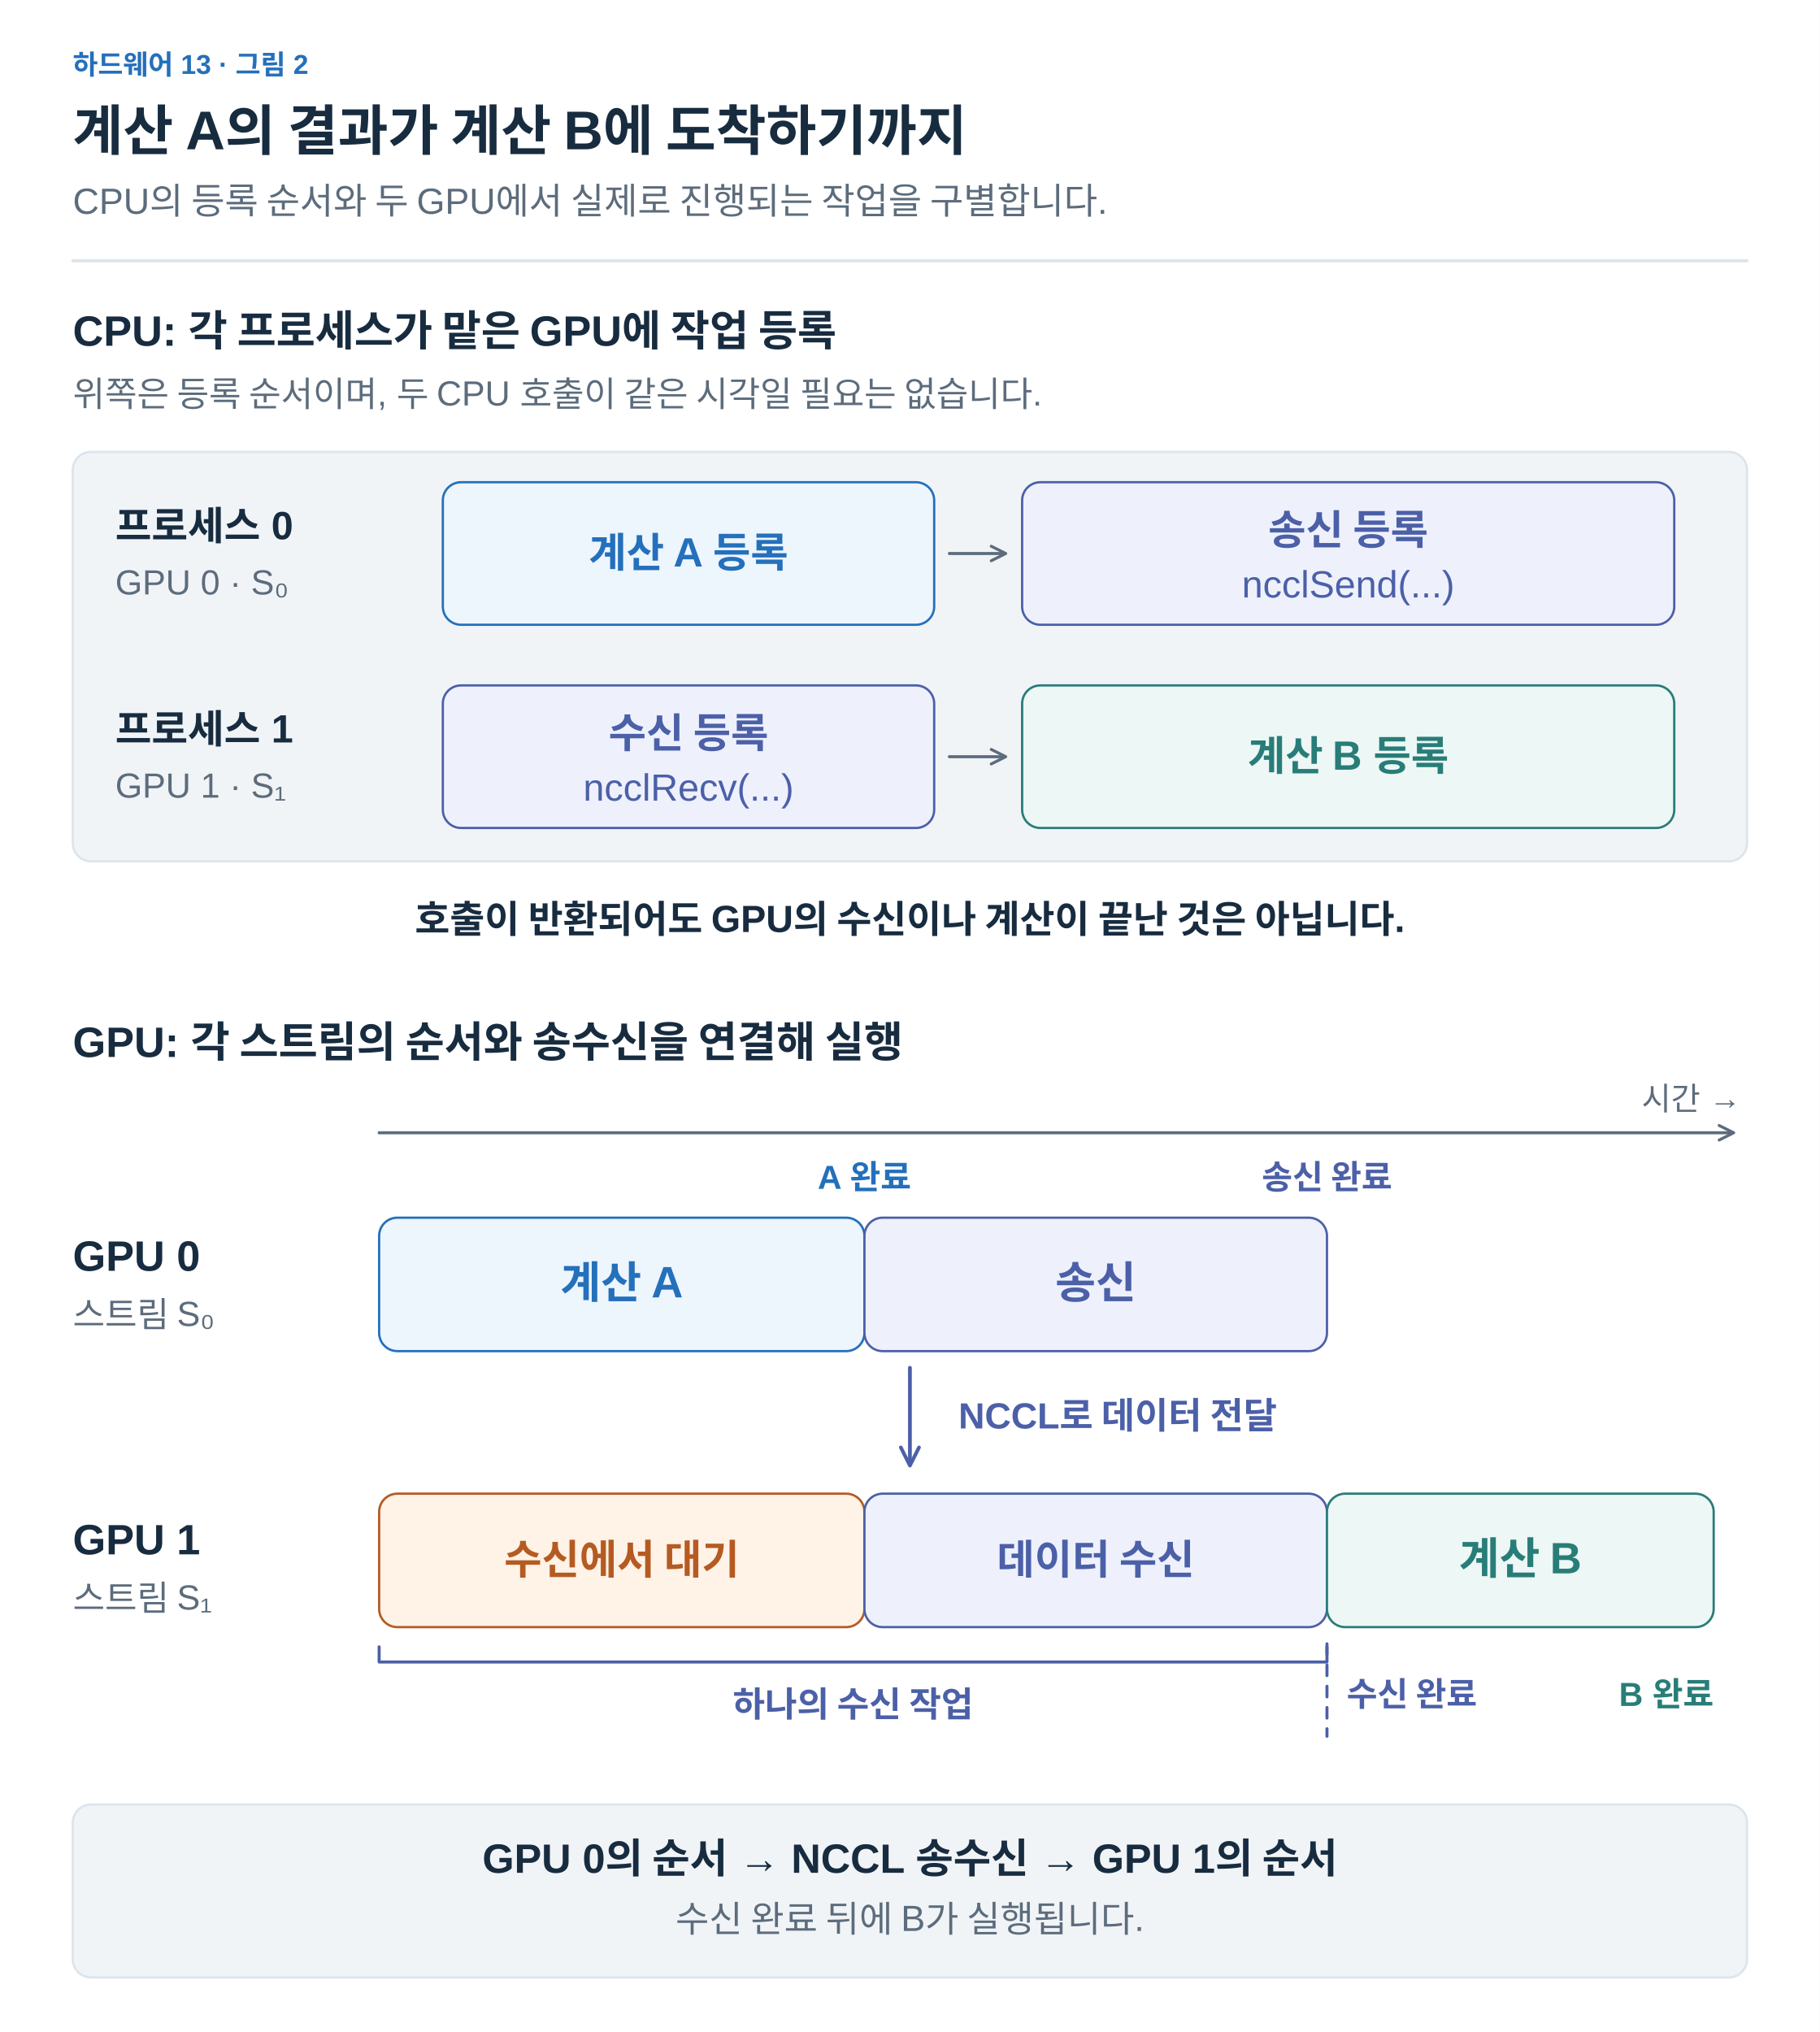
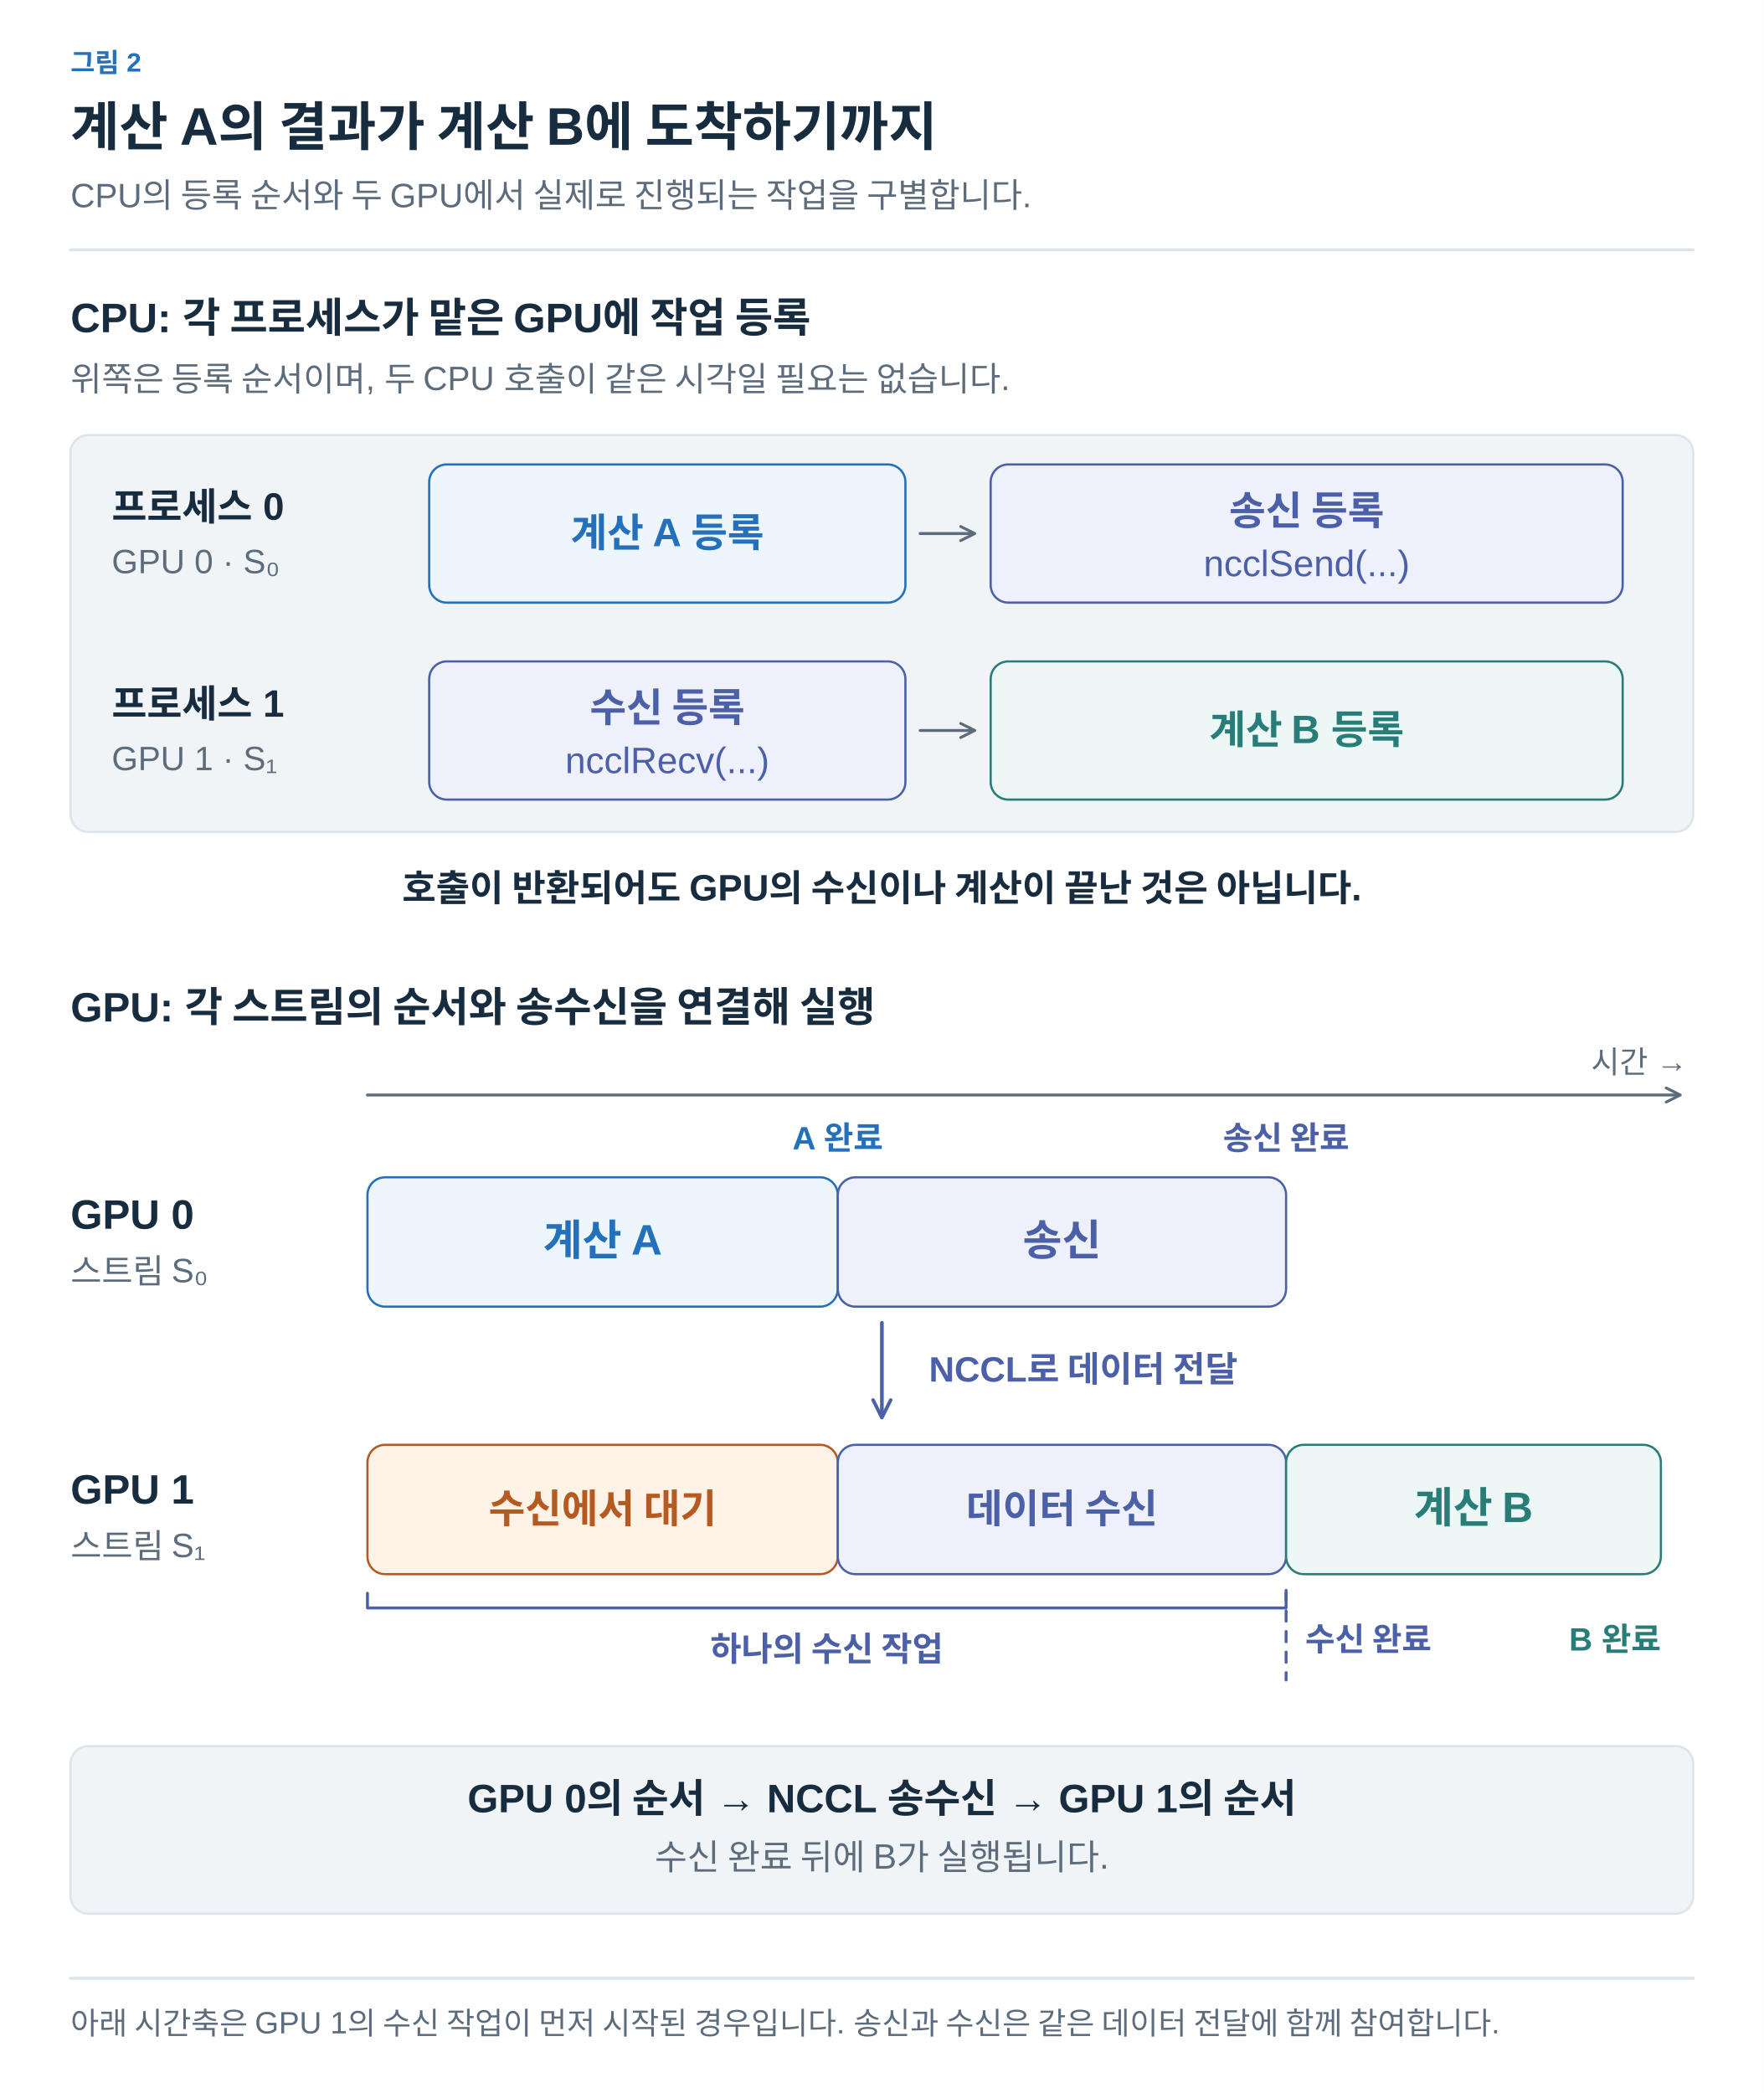
- <svg xmlns="http://www.w3.org/2000/svg" width="1200" height="1340" viewBox="0 0 1200 1340" role="img" aria-labelledby="title desc">
+ <svg xmlns="http://www.w3.org/2000/svg" width="1200" height="1424" viewBox="0 0 1200 1424" role="img" aria-labelledby="title desc">
  <defs>
-     <marker id="muted" viewBox="0 0 10 10" refX="8" refY="5" markerWidth="6" markerHeight="6" orient="auto">
+     <marker id="arrow-ink" viewBox="0 0 10 10" refX="8" refY="5" markerWidth="6" markerHeight="6" orient="auto">
+       <path d="M1 1 L9 5 L1 9" fill="none" stroke="#182C40" stroke-width="1.6" />
+     </marker>
+     <marker id="arrow-muted" viewBox="0 0 10 10" refX="8" refY="5" markerWidth="6" markerHeight="6" orient="auto">
      <path d="M1 1 L9 5 L1 9" fill="none" stroke="#5C6C7C" stroke-width="1.6" />
    </marker>
-     <marker id="blue" viewBox="0 0 10 10" refX="8" refY="5" markerWidth="6" markerHeight="6" orient="auto">
+     <marker id="arrow-line" viewBox="0 0 10 10" refX="8" refY="5" markerWidth="6" markerHeight="6" orient="auto">
+       <path d="M1 1 L9 5 L1 9" fill="none" stroke="#DCE4EC" stroke-width="1.6" />
+     </marker>
+     <marker id="arrow-paper" viewBox="0 0 10 10" refX="8" refY="5" markerWidth="6" markerHeight="6" orient="auto">
+       <path d="M1 1 L9 5 L1 9" fill="none" stroke="#FFFFFF" stroke-width="1.6" />
+     </marker>
+     <marker id="arrow-blue" viewBox="0 0 10 10" refX="8" refY="5" markerWidth="6" markerHeight="6" orient="auto">
      <path d="M1 1 L9 5 L1 9" fill="none" stroke="#2470BB" stroke-width="1.6" />
    </marker>
-     <marker id="orange" viewBox="0 0 10 10" refX="8" refY="5" markerWidth="6" markerHeight="6" orient="auto">
+     <marker id="arrow-teal" viewBox="0 0 10 10" refX="8" refY="5" markerWidth="6" markerHeight="6" orient="auto">
+       <path d="M1 1 L9 5 L1 9" fill="none" stroke="#287D78" stroke-width="1.6" />
+     </marker>
+     <marker id="arrow-orange" viewBox="0 0 10 10" refX="8" refY="5" markerWidth="6" markerHeight="6" orient="auto">
      <path d="M1 1 L9 5 L1 9" fill="none" stroke="#B55B22" stroke-width="1.6" />
    </marker>
-     <marker id="teal" viewBox="0 0 10 10" refX="8" refY="5" markerWidth="6" markerHeight="6" orient="auto">
-       <path d="M1 1 L9 5 L1 9" fill="none" stroke="#287D78" stroke-width="1.6" />
-     </marker>
-     <marker id="purple" viewBox="0 0 10 10" refX="8" refY="5" markerWidth="6" markerHeight="6" orient="auto">
+     <marker id="arrow-purple" viewBox="0 0 10 10" refX="8" refY="5" markerWidth="6" markerHeight="6" orient="auto">
      <path d="M1 1 L9 5 L1 9" fill="none" stroke="#7954A3" stroke-width="1.6" />
    </marker>
-     <marker id="comm" viewBox="0 0 10 10" refX="8" refY="5" markerWidth="6" markerHeight="6" orient="auto">
+     <marker id="arrow-gray" viewBox="0 0 10 10" refX="8" refY="5" markerWidth="6" markerHeight="6" orient="auto">
+       <path d="M1 1 L9 5 L1 9" fill="none" stroke="#657789" stroke-width="1.6" />
+     </marker>
+     <marker id="arrow-red" viewBox="0 0 10 10" refX="8" refY="5" markerWidth="6" markerHeight="6" orient="auto">
+       <path d="M1 1 L9 5 L1 9" fill="none" stroke="#B34242" stroke-width="1.6" />
+     </marker>
+     <marker id="arrow-indigo" viewBox="0 0 10 10" refX="8" refY="5" markerWidth="6" markerHeight="6" orient="auto">
      <path d="M1 1 L9 5 L1 9" fill="none" stroke="#4C60A8" stroke-width="1.6" />
+     </marker>
+     <marker id="arrow-slate" viewBox="0 0 10 10" refX="8" refY="5" markerWidth="6" markerHeight="6" orient="auto">
+       <path d="M1 1 L9 5 L1 9" fill="none" stroke="#8191A0" stroke-width="1.6" />
+     </marker>
+     <marker id="arrow-surface" viewBox="0 0 10 10" refX="8" refY="5" markerWidth="6" markerHeight="6" orient="auto">
+       <path d="M1 1 L9 5 L1 9" fill="none" stroke="#F8FAFC" stroke-width="1.6" />
    </marker>
  </defs>
  <style>text{font-family:Arial,"Apple SD Gothic Neo","Noto Sans KR",sans-serif}text[font-family]{font-family:Menlo,Consolas,monospace}path{stroke-linecap:round;stroke-linejoin:round}</style>
-   <rect width="1200" height="1340" fill="white" />
-   <text x="48" y="49" fill="#2470BB" font-size="18" font-weight="600" text-anchor="start">하드웨어 13 · 그림 2</text>
-   <text x="48" y="99" fill="#182C40" font-size="36" font-weight="700" text-anchor="start">계산 A의 결과가 계산 B에 도착하기까지</text>
-   <text x="48" y="141" fill="#5C6C7C" font-size="24" font-weight="400" text-anchor="start">CPU의 등록 순서와 두 GPU에서 실제로 진행되는 작업을 구별합니다.</text>
-   <path d="M48,172 H1152" fill="none" stroke="#DCE4EC" stroke-width="2" />
-   <text x="48" y="228" fill="#182C40" font-size="28" font-weight="700" text-anchor="start">CPU: 각 프로세스가 맡은 GPU에 작업 등록</text>
-   <text x="48" y="268" fill="#5C6C7C" font-size="23" font-weight="400" text-anchor="start">위쪽은 등록 순서이며, 두 CPU 호출이 같은 시각일 필요는 없습니다.</text>
-   <rect x="48" y="298" width="1104" height="270" rx="12" fill="#F1F4F7" stroke="#DCE4EC" stroke-width="1.5" />
-   <text x="76" y="356" fill="#182C40" font-size="26" font-weight="600" text-anchor="start">프로세스 0</text>
-   <text x="76" y="392" fill="#5C6C7C" font-size="23" font-weight="400" text-anchor="start">GPU 0 · S₀</text>
-   <text x="76" y="490" fill="#182C40" font-size="26" font-weight="600" text-anchor="start">프로세스 1</text>
-   <text x="76" y="526" fill="#5C6C7C" font-size="23" font-weight="400" text-anchor="start">GPU 1 · S₁</text>
-   <rect x="292" y="318" width="324" height="94" rx="12" fill="#EDF5FD" stroke="#2470BB" stroke-width="1.5" />
-   <text x="454.0" y="374.0" fill="#2470BB" font-size="27" font-weight="600" text-anchor="middle">계산 A 등록</text>
-   <path d="M626,365 H662" fill="none" stroke="#5C6C7C" stroke-width="2" marker-end="url(#muted)" />
-   <rect x="674" y="318" width="430" height="94" rx="12" fill="#EEF1FC" stroke="#4C60A8" stroke-width="1.5" />
-   <text x="889.0" y="359.0" fill="#4C60A8" font-size="27" font-weight="600" text-anchor="middle">송신 등록</text>
-   <text x="889.0" y="394.0" fill="#4C60A8" font-size="25" font-weight="400" text-anchor="middle">ncclSend(...)</text>
-   <rect x="292" y="452" width="324" height="94" rx="12" fill="#EEF1FC" stroke="#4C60A8" stroke-width="1.5" />
-   <text x="454.0" y="493.0" fill="#4C60A8" font-size="27" font-weight="600" text-anchor="middle">수신 등록</text>
-   <text x="454.0" y="528.0" fill="#4C60A8" font-size="25" font-weight="400" text-anchor="middle">ncclRecv(...)</text>
-   <path d="M626,499 H662" fill="none" stroke="#5C6C7C" stroke-width="2" marker-end="url(#muted)" />
-   <rect x="674" y="452" width="430" height="94" rx="12" fill="#EDF7F5" stroke="#287D78" stroke-width="1.5" />
-   <text x="889.0" y="508.0" fill="#287D78" font-size="27" font-weight="600" text-anchor="middle">계산 B 등록</text>
-   <text x="600" y="615" fill="#182C40" font-size="25" font-weight="600" text-anchor="middle">호출이 반환되어도 GPU의 수신이나 계산이 끝난 것은 아닙니다.</text>
-   <text x="48" y="697" fill="#182C40" font-size="28" font-weight="700" text-anchor="start">GPU: 각 스트림의 순서와 송수신을 연결해 실행</text>
-   <path d="M250,747 H1142" fill="none" stroke="#5C6C7C" stroke-width="2" marker-end="url(#muted)" />
-   <text x="1148" y="732" fill="#5C6C7C" font-size="21" font-weight="400" text-anchor="end">시간 →</text>
-   <text x="48" y="838" fill="#182C40" font-size="28" font-weight="700" text-anchor="start">GPU 0</text>
-   <text x="48" y="875" fill="#5C6C7C" font-size="23" font-weight="400" text-anchor="start">스트림 S₀</text>
-   <rect x="250" y="803" width="320" height="88" rx="12" fill="#EDF5FD" stroke="#2470BB" stroke-width="1.5" />
-   <text x="410.0" y="856.0" fill="#2470BB" font-size="29" font-weight="600" text-anchor="middle">계산 A</text>
-   <rect x="570" y="803" width="305" height="88" rx="12" fill="#EEF1FC" stroke="#4C60A8" stroke-width="1.5" />
-   <text x="722.5" y="856.0" fill="#4C60A8" font-size="29" font-weight="600" text-anchor="middle">송신</text>
-   <text x="570" y="784" fill="#2470BB" font-size="22" font-weight="600" text-anchor="middle">A 완료</text>
-   <text x="875" y="784" fill="#4C60A8" font-size="22" font-weight="600" text-anchor="middle">송신 완료</text>
-   <path d="M600,902 V965" fill="none" stroke="#4C60A8" stroke-width="2.5" marker-end="url(#comm)" />
-   <text x="632" y="942" fill="#4C60A8" font-size="24" font-weight="600" text-anchor="start">NCCL로 데이터 전달</text>
-   <text x="48" y="1025" fill="#182C40" font-size="28" font-weight="700" text-anchor="start">GPU 1</text>
-   <text x="48" y="1062" fill="#5C6C7C" font-size="23" font-weight="400" text-anchor="start">스트림 S₁</text>
-   <rect x="250" y="985" width="320" height="88" rx="12" fill="#FFF2E6" stroke="#B55B22" stroke-width="1.5" />
-   <text x="410.0" y="1038.0" fill="#B55B22" font-size="27" font-weight="600" text-anchor="middle">수신에서 대기</text>
-   <rect x="570" y="985" width="305" height="88" rx="12" fill="#EEF1FC" stroke="#4C60A8" stroke-width="1.5" />
-   <text x="722.5" y="1038.0" fill="#4C60A8" font-size="27" font-weight="600" text-anchor="middle">데이터 수신</text>
-   <rect x="875" y="985" width="255" height="88" rx="12" fill="#EDF7F5" stroke="#287D78" stroke-width="1.5" />
-   <text x="1002.5" y="1038.0" fill="#287D78" font-size="29" font-weight="600" text-anchor="middle">계산 B</text>
-   <path d="M250,1086 v10 H875 v-10" fill="none" stroke="#4C60A8" stroke-width="2" />
-   <text x="562.5" y="1132" fill="#4C60A8" font-size="23" font-weight="600" text-anchor="middle">하나의 수신 작업</text>
-   <path d="M875,1084 V1145" fill="none" stroke="#4C60A8" stroke-width="2" stroke-dasharray="7 7" />
-   <text x="888" y="1125" fill="#4C60A8" font-size="22" font-weight="600" text-anchor="start">수신 완료</text>
-   <text x="1130" y="1125" fill="#287D78" font-size="22" font-weight="600" text-anchor="end">B 완료</text>
-   <rect x="48" y="1190" width="1104" height="114" rx="12" fill="#F1F4F7" stroke="#DCE4EC" stroke-width="1.5" />
-   <text x="600" y="1235" fill="#182C40" font-size="27" font-weight="600" text-anchor="middle">GPU 0의 순서 → NCCL 송수신 → GPU 1의 순서</text>
-   <text x="600" y="1274" fill="#5C6C7C" font-size="24" font-weight="400" text-anchor="middle">수신 완료 뒤에 B가 실행됩니다.</text>
+   <rect width="100%" height="100%" fill="white" />
+   <text x="48" y="49" fill="#2470BB" font-size="18" font-weight="600" text-anchor="start" data-max-width="1104">그림 2</text>
+   <text x="48" y="99" fill="#182C40" font-size="36" font-weight="700" text-anchor="start" data-max-width="1104">계산 A의 결과가 계산 B에 도착하기까지</text>
+   <text x="48" y="141" fill="#5C6C7C" font-size="23" font-weight="400" text-anchor="start" data-max-width="1104">CPU의 등록 순서와 두 GPU에서 실제로 진행되는 작업을 구별합니다.</text>
+   <path d="M48,170 H1152" stroke="#DCE4EC" stroke-width="2" />
+   <g transform="translate(48 206) scale(1)" data-panel="1">
+     <g transform="translate(-48 -208)">
+       <text x="48" y="228" fill="#182C40" font-size="28" font-weight="700" text-anchor="start">CPU: 각 프로세스가 맡은 GPU에 작업 등록</text>
+       <text x="48" y="268" fill="#5C6C7C" font-size="23" font-weight="400" text-anchor="start">위쪽은 등록 순서이며, 두 CPU 호출이 같은 시각일 필요는 없습니다.</text>
+       <rect x="48" y="298" width="1104" height="270" rx="12" fill="#F1F4F7" stroke="#DCE4EC" stroke-width="1.5" />
+       <text x="76" y="356" fill="#182C40" font-size="26" font-weight="600" text-anchor="start">프로세스 0</text>
+       <text x="76" y="392" fill="#5C6C7C" font-size="23" font-weight="400" text-anchor="start">GPU 0 · S₀</text>
+       <text x="76" y="490" fill="#182C40" font-size="26" font-weight="600" text-anchor="start">프로세스 1</text>
+       <text x="76" y="526" fill="#5C6C7C" font-size="23" font-weight="400" text-anchor="start">GPU 1 · S₁</text>
+       <rect x="292" y="318" width="324" height="94" rx="12" fill="#EDF5FD" stroke="#2470BB" stroke-width="1.5" />
+       <text x="454" y="374" fill="#2470BB" font-size="27" font-weight="600" text-anchor="middle">계산 A 등록</text>
+       <path d="M626,365 H662" fill="none" stroke="#5C6C7C" stroke-width="2" marker-end="url(#arrow-muted)" />
+       <rect x="674" y="318" width="430" height="94" rx="12" fill="#EEF1FC" stroke="#4C60A8" stroke-width="1.5" />
+       <text x="889" y="359" fill="#4C60A8" font-size="27" font-weight="600" text-anchor="middle">송신 등록</text>
+       <text x="889" y="394" fill="#4C60A8" font-size="25" font-weight="400" text-anchor="middle">ncclSend(...)</text>
+       <rect x="292" y="452" width="324" height="94" rx="12" fill="#EEF1FC" stroke="#4C60A8" stroke-width="1.5" />
+       <text x="454" y="493" fill="#4C60A8" font-size="27" font-weight="600" text-anchor="middle">수신 등록</text>
+       <text x="454" y="528" fill="#4C60A8" font-size="25" font-weight="400" text-anchor="middle">ncclRecv(...)</text>
+       <path d="M626,499 H662" fill="none" stroke="#5C6C7C" stroke-width="2" marker-end="url(#arrow-muted)" />
+       <rect x="674" y="452" width="430" height="94" rx="12" fill="#EDF7F5" stroke="#287D78" stroke-width="1.5" />
+       <text x="889" y="508" fill="#287D78" font-size="27" font-weight="600" text-anchor="middle">계산 B 등록</text>
+       <text x="600" y="615" fill="#182C40" font-size="25" font-weight="600" text-anchor="middle">호출이 반환되어도 GPU의 수신이나 계산이 끝난 것은 아닙니다.</text>
+       <text x="48" y="697" fill="#182C40" font-size="28" font-weight="700" text-anchor="start">GPU: 각 스트림의 순서와 송수신을 연결해 실행</text>
+       <path d="M250,747 H1142" fill="none" stroke="#5C6C7C" stroke-width="2" marker-end="url(#arrow-muted)" />
+       <text x="1148" y="732" fill="#5C6C7C" font-size="21" font-weight="400" text-anchor="end">시간 →</text>
+       <text x="48" y="838" fill="#182C40" font-size="28" font-weight="700" text-anchor="start">GPU 0</text>
+       <text x="48" y="875" fill="#5C6C7C" font-size="23" font-weight="400" text-anchor="start">스트림 S₀</text>
+       <rect x="250" y="803" width="320" height="88" rx="12" fill="#EDF5FD" stroke="#2470BB" stroke-width="1.5" />
+       <text x="410" y="856" fill="#2470BB" font-size="29" font-weight="600" text-anchor="middle">계산 A</text>
+       <rect x="570" y="803" width="305" height="88" rx="12" fill="#EEF1FC" stroke="#4C60A8" stroke-width="1.5" />
+       <text x="722.5" y="856" fill="#4C60A8" font-size="29" font-weight="600" text-anchor="middle">송신</text>
+       <text x="570" y="784" fill="#2470BB" font-size="22" font-weight="600" text-anchor="middle">A 완료</text>
+       <text x="875" y="784" fill="#4C60A8" font-size="22" font-weight="600" text-anchor="middle">송신 완료</text>
+       <path d="M600,902 V965" fill="none" stroke="#4C60A8" stroke-width="2.5" marker-end="url(#arrow-indigo)" />
+       <text x="632" y="942" fill="#4C60A8" font-size="24" font-weight="600" text-anchor="start">NCCL로 데이터 전달</text>
+       <text x="48" y="1025" fill="#182C40" font-size="28" font-weight="700" text-anchor="start">GPU 1</text>
+       <text x="48" y="1062" fill="#5C6C7C" font-size="23" font-weight="400" text-anchor="start">스트림 S₁</text>
+       <rect x="250" y="985" width="320" height="88" rx="12" fill="#FFF2E6" stroke="#B55B22" stroke-width="1.5" />
+       <text x="410" y="1038" fill="#B55B22" font-size="27" font-weight="600" text-anchor="middle">수신에서 대기</text>
+       <rect x="570" y="985" width="305" height="88" rx="12" fill="#EEF1FC" stroke="#4C60A8" stroke-width="1.5" />
+       <text x="722.5" y="1038" fill="#4C60A8" font-size="27" font-weight="600" text-anchor="middle">데이터 수신</text>
+       <rect x="875" y="985" width="255" height="88" rx="12" fill="#EDF7F5" stroke="#287D78" stroke-width="1.5" />
+       <text x="1002.5" y="1038" fill="#287D78" font-size="29" font-weight="600" text-anchor="middle">계산 B</text>
+       <path d="M250,1086 v10 H875 v-10" fill="none" stroke="#4C60A8" stroke-width="2" />
+       <text x="562.5" y="1132" fill="#4C60A8" font-size="23" font-weight="600" text-anchor="middle">하나의 수신 작업</text>
+       <path d="M875,1084 V1145" fill="none" stroke="#4C60A8" stroke-width="2" stroke-dasharray="7 7" />
+       <text x="888" y="1125" fill="#4C60A8" font-size="22" font-weight="600" text-anchor="start">수신 완료</text>
+       <text x="1130" y="1125" fill="#287D78" font-size="22" font-weight="600" text-anchor="end">B 완료</text>
+       <rect x="48" y="1190" width="1104" height="114" rx="12" fill="#F1F4F7" stroke="#DCE4EC" stroke-width="1.5" />
+       <text x="600" y="1235" fill="#182C40" font-size="27" font-weight="600" text-anchor="middle">GPU 0의 순서 → NCCL 송수신 → GPU 1의 순서</text>
+       <text x="600" y="1274" fill="#5C6C7C" font-size="24" font-weight="400" text-anchor="middle">수신 완료 뒤에 B가 실행됩니다.</text>
+     </g>
+   </g>
+   <path d="M48,1346 H1152" stroke="#DCE4EC" stroke-width="2" />
+   <text x="48" y="1384" fill="#5C6C7C" font-size="21" font-weight="400" text-anchor="start" data-max-width="1104">아래 시간축은 GPU 1의 수신 작업이 먼저 시작된 경우입니다. 송신과 수신은 같은 데이터 전달에 함께 참여합니다.</text>
</svg>
